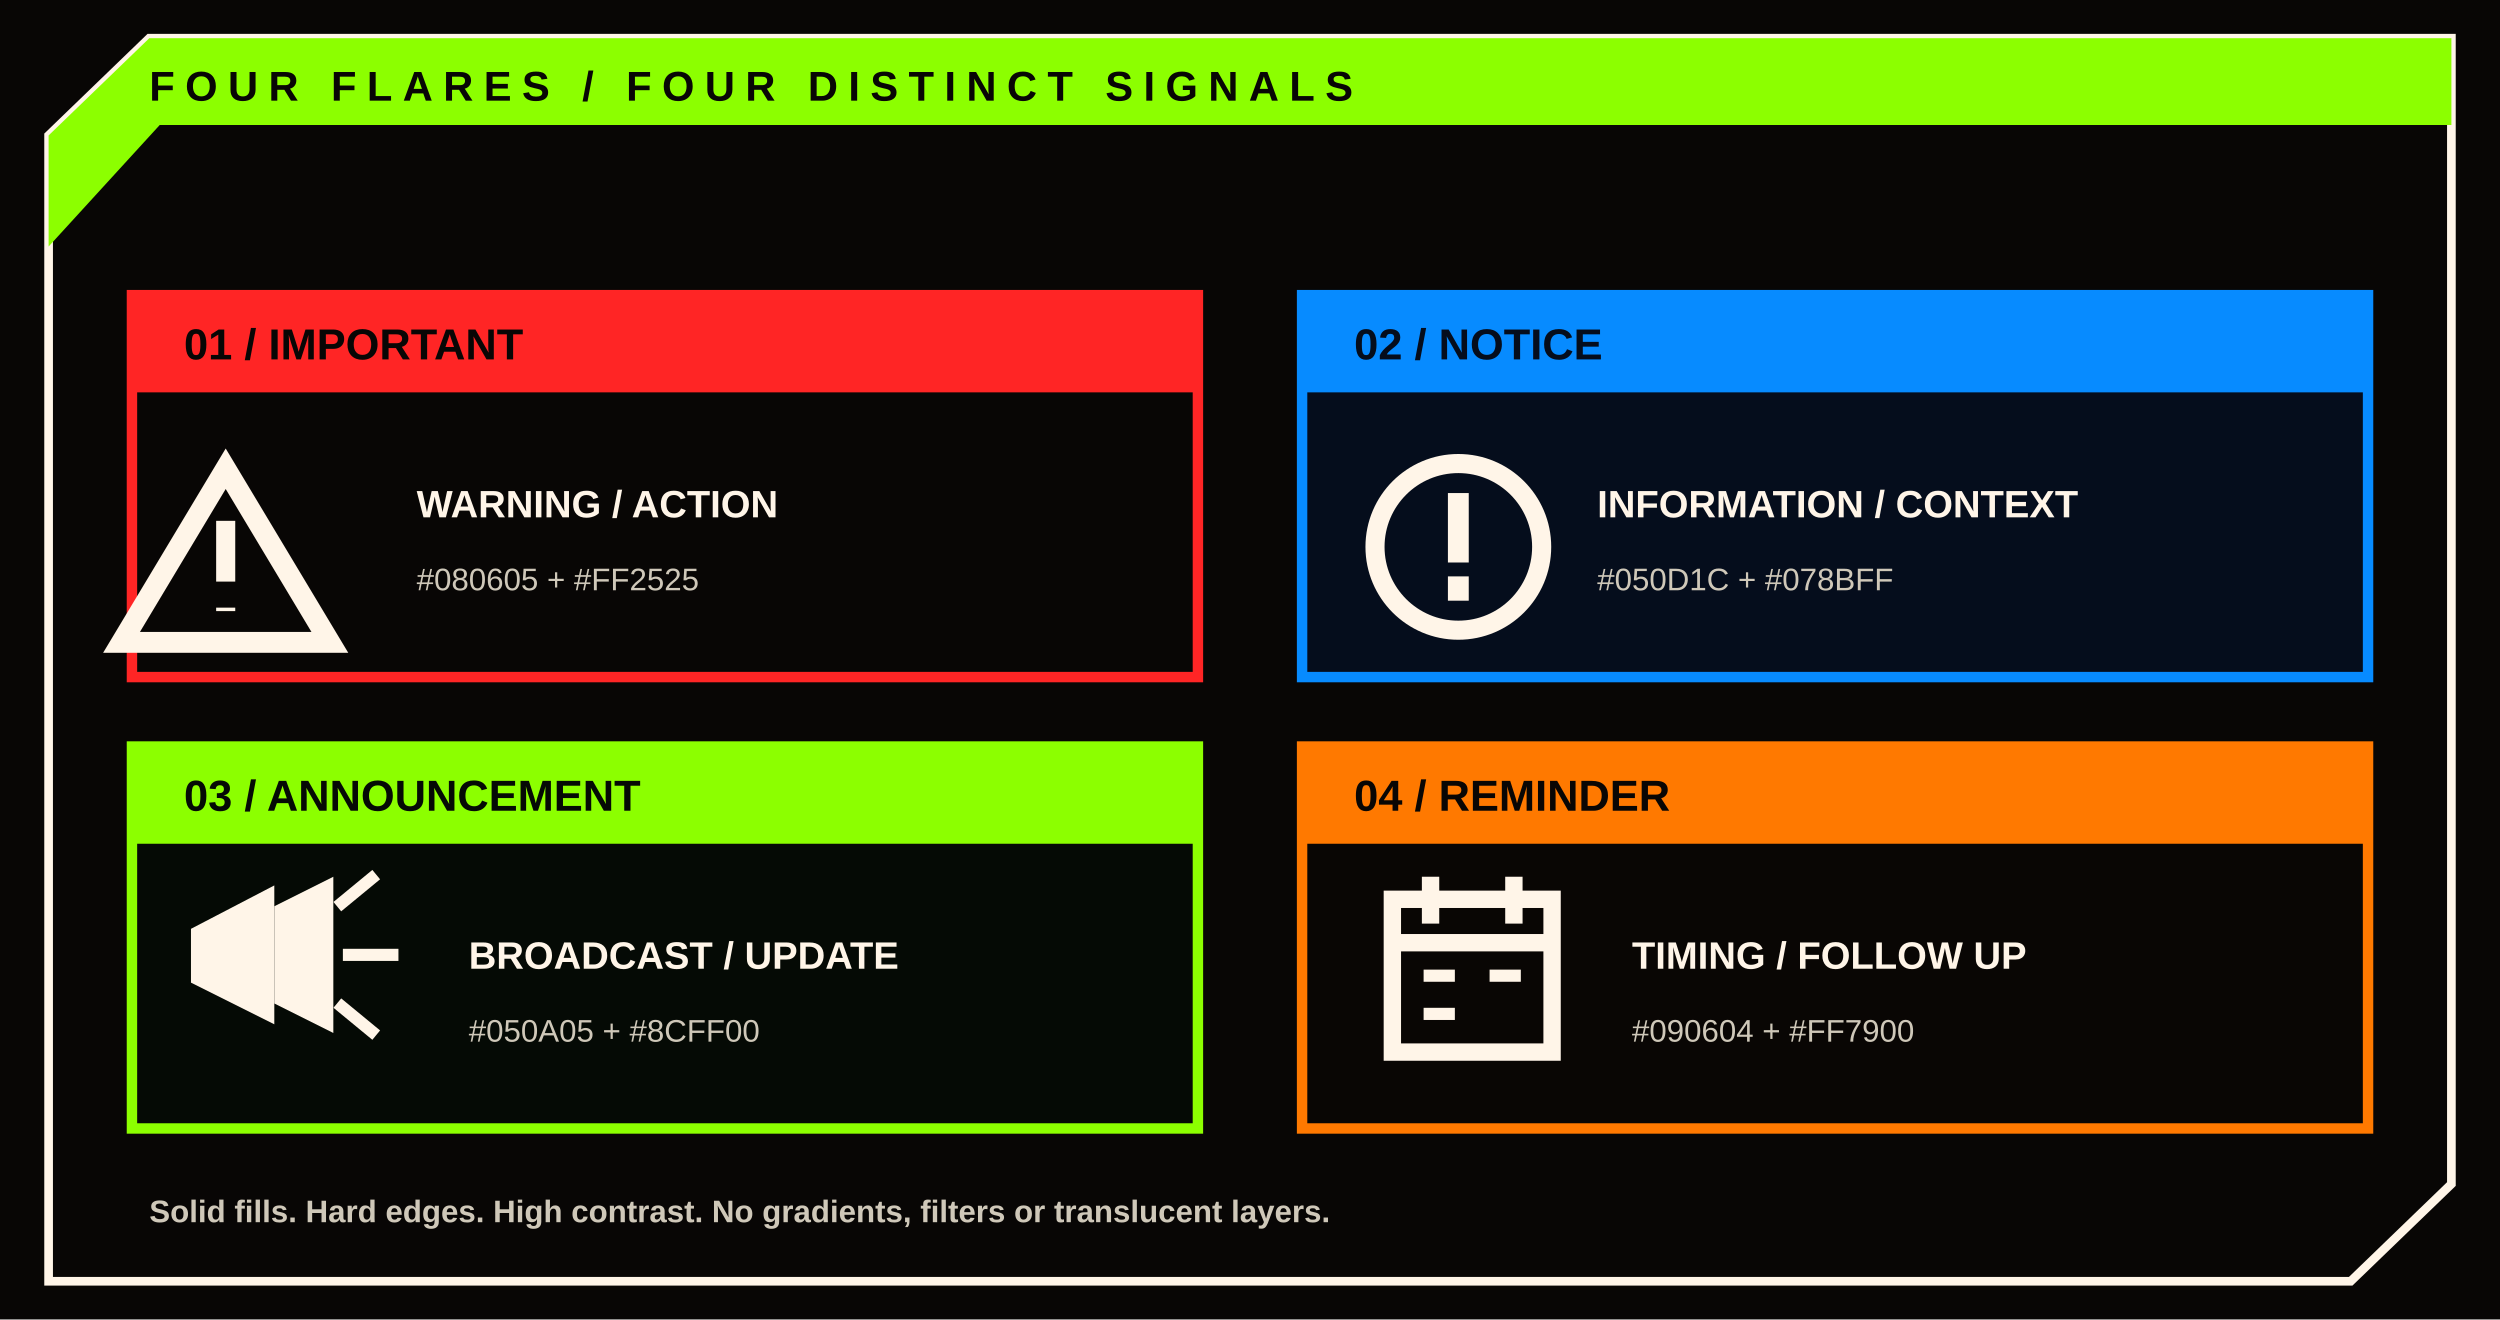
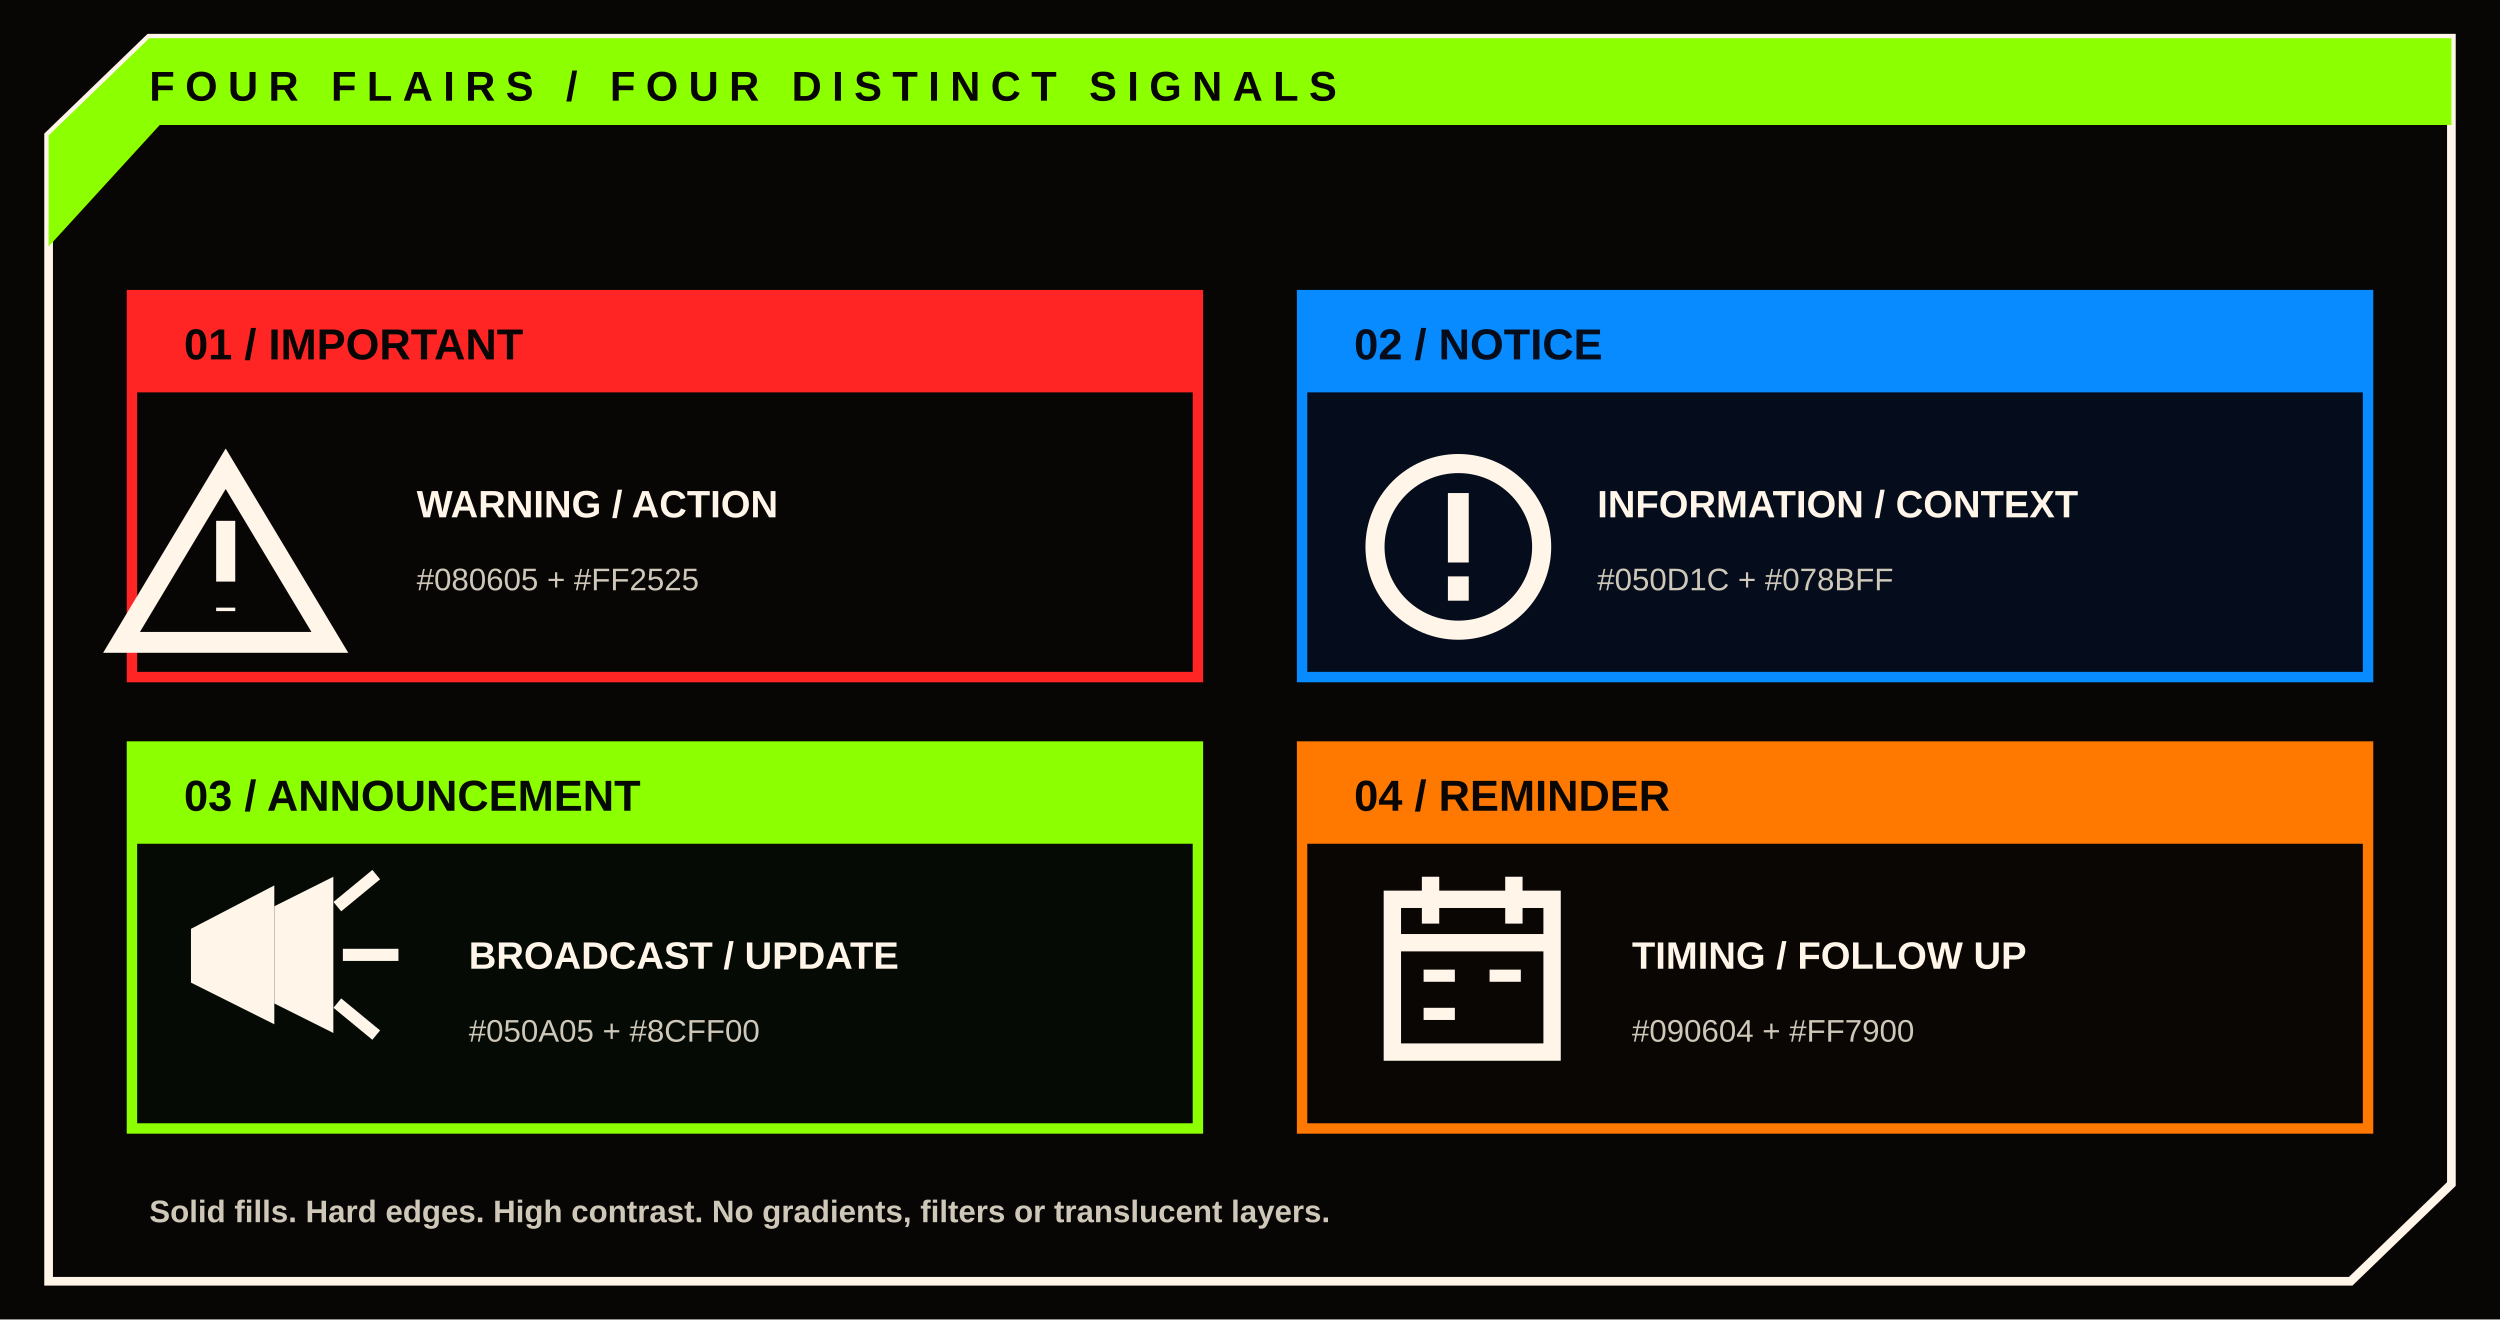
<svg xmlns="http://www.w3.org/2000/svg" width="1440" height="760" viewBox="0 0 1440 760" role="img" aria-labelledby="title desc">
  <rect width="1440" height="760" fill="#080605" />
  <path d="M28 78 86 22H1412V682L1354 738H28Z" fill="none" stroke="#FFF5E8" stroke-width="5" />
  <path d="M28 78 86 22H1412V72H92L28 142Z" fill="#8CFF00" />
-   <text x="86" y="58" fill="#080605" font-family="Arial, sans-serif" font-size="24" font-weight="900" letter-spacing="6">FOUR FLARES / FOUR DISTINCT SIGNALS</text>
+   <text x="86" y="58" fill="#080605" font-family="Arial, sans-serif" font-size="24" font-weight="900" letter-spacing="6">FOUR FLAIRS / FOUR DISTINCT SIGNALS</text>
  <g font-family="Arial, Helvetica, sans-serif">
    <path d="M76 170H690V390H76Z" fill="#080605" stroke="#FF2525" stroke-width="6" />
    <path d="M76 170H690V226H76Z" fill="#FF2525" />
    <text x="106" y="207" fill="#080605" font-size="25" font-weight="900">01 / IMPORTANT</text>
    <path d="M130 270 190 370H70Z" fill="none" stroke="#FFF5E8" stroke-width="12" stroke-linejoin="miter" />
    <path d="M130 300V335M130 350V352" stroke="#FFF5E8" stroke-width="11" />
    <text x="240" y="298" fill="#FFF5E8" font-size="22" font-weight="900">WARNING / ACTION</text>
    <text x="240" y="340" fill="#CFC8B9" font-size="18">#080605  +  #FF2525</text>
    <path d="M750 170H1364V390H750Z" fill="#050D1C" stroke="#078BFF" stroke-width="6" />
    <path d="M750 170H1364V226H750Z" fill="#078BFF" />
    <text x="780" y="207" fill="#050D1C" font-size="25" font-weight="900">02 / NOTICE</text>
    <circle cx="840" cy="315" r="48" fill="none" stroke="#FFF5E8" stroke-width="11" />
    <path d="M840 290V318M840 338V340" stroke="#FFF5E8" stroke-width="12" stroke-linecap="square" />
    <text x="920" y="298" fill="#FFF5E8" font-size="22" font-weight="900">INFORMATION / CONTEXT</text>
    <text x="920" y="340" fill="#CFC8B9" font-size="18">#050D1C  +  #078BFF</text>
    <path d="M76 430H690V650H76Z" fill="#050A05" stroke="#8CFF00" stroke-width="6" />
    <path d="M76 430H690V486H76Z" fill="#8CFF00" />
    <text x="106" y="467" fill="#050A05" font-size="25" font-weight="900">03 / ANNOUNCEMENT</text>
    <path d="M110 535 158 510 158 590 110 566Z" fill="#FFF5E8" />
    <path d="M158 522 192 505V595L158 578Z" fill="#FFF5E8" />
    <path d="M197 520 214 506M201 550H226M197 580 214 594" stroke="#FFF5E8" stroke-width="7" stroke-linecap="square" />
    <text x="270" y="558" fill="#FFF5E8" font-size="22" font-weight="900">BROADCAST / UPDATE</text>
    <text x="270" y="600" fill="#CFC8B9" font-size="18">#050A05  +  #8CFF00</text>
    <path d="M750 430H1364V650H750Z" fill="#090604" stroke="#FF7900" stroke-width="6" />
    <path d="M750 430H1364V486H750Z" fill="#FF7900" />
    <text x="780" y="467" fill="#090604" font-size="25" font-weight="900">04 / REMINDER</text>
    <rect x="802" y="518" width="92" height="88" fill="none" stroke="#FFF5E8" stroke-width="10" />
    <path d="M802 543H894M824 505V532M872 505V532" stroke="#FFF5E8" stroke-width="10" />
    <path d="M820 562H838M858 562H876M820 584H838" stroke="#FFF5E8" stroke-width="7" />
    <text x="940" y="558" fill="#FFF5E8" font-size="22" font-weight="900">TIMING / FOLLOW UP</text>
    <text x="940" y="600" fill="#CFC8B9" font-size="18">#090604  +  #FF7900</text>
    <text x="86" y="704" fill="#CFC8B9" font-size="18" font-weight="700">Solid fills. Hard edges. High contrast. No gradients, filters or translucent layers.</text>
  </g>
</svg>
